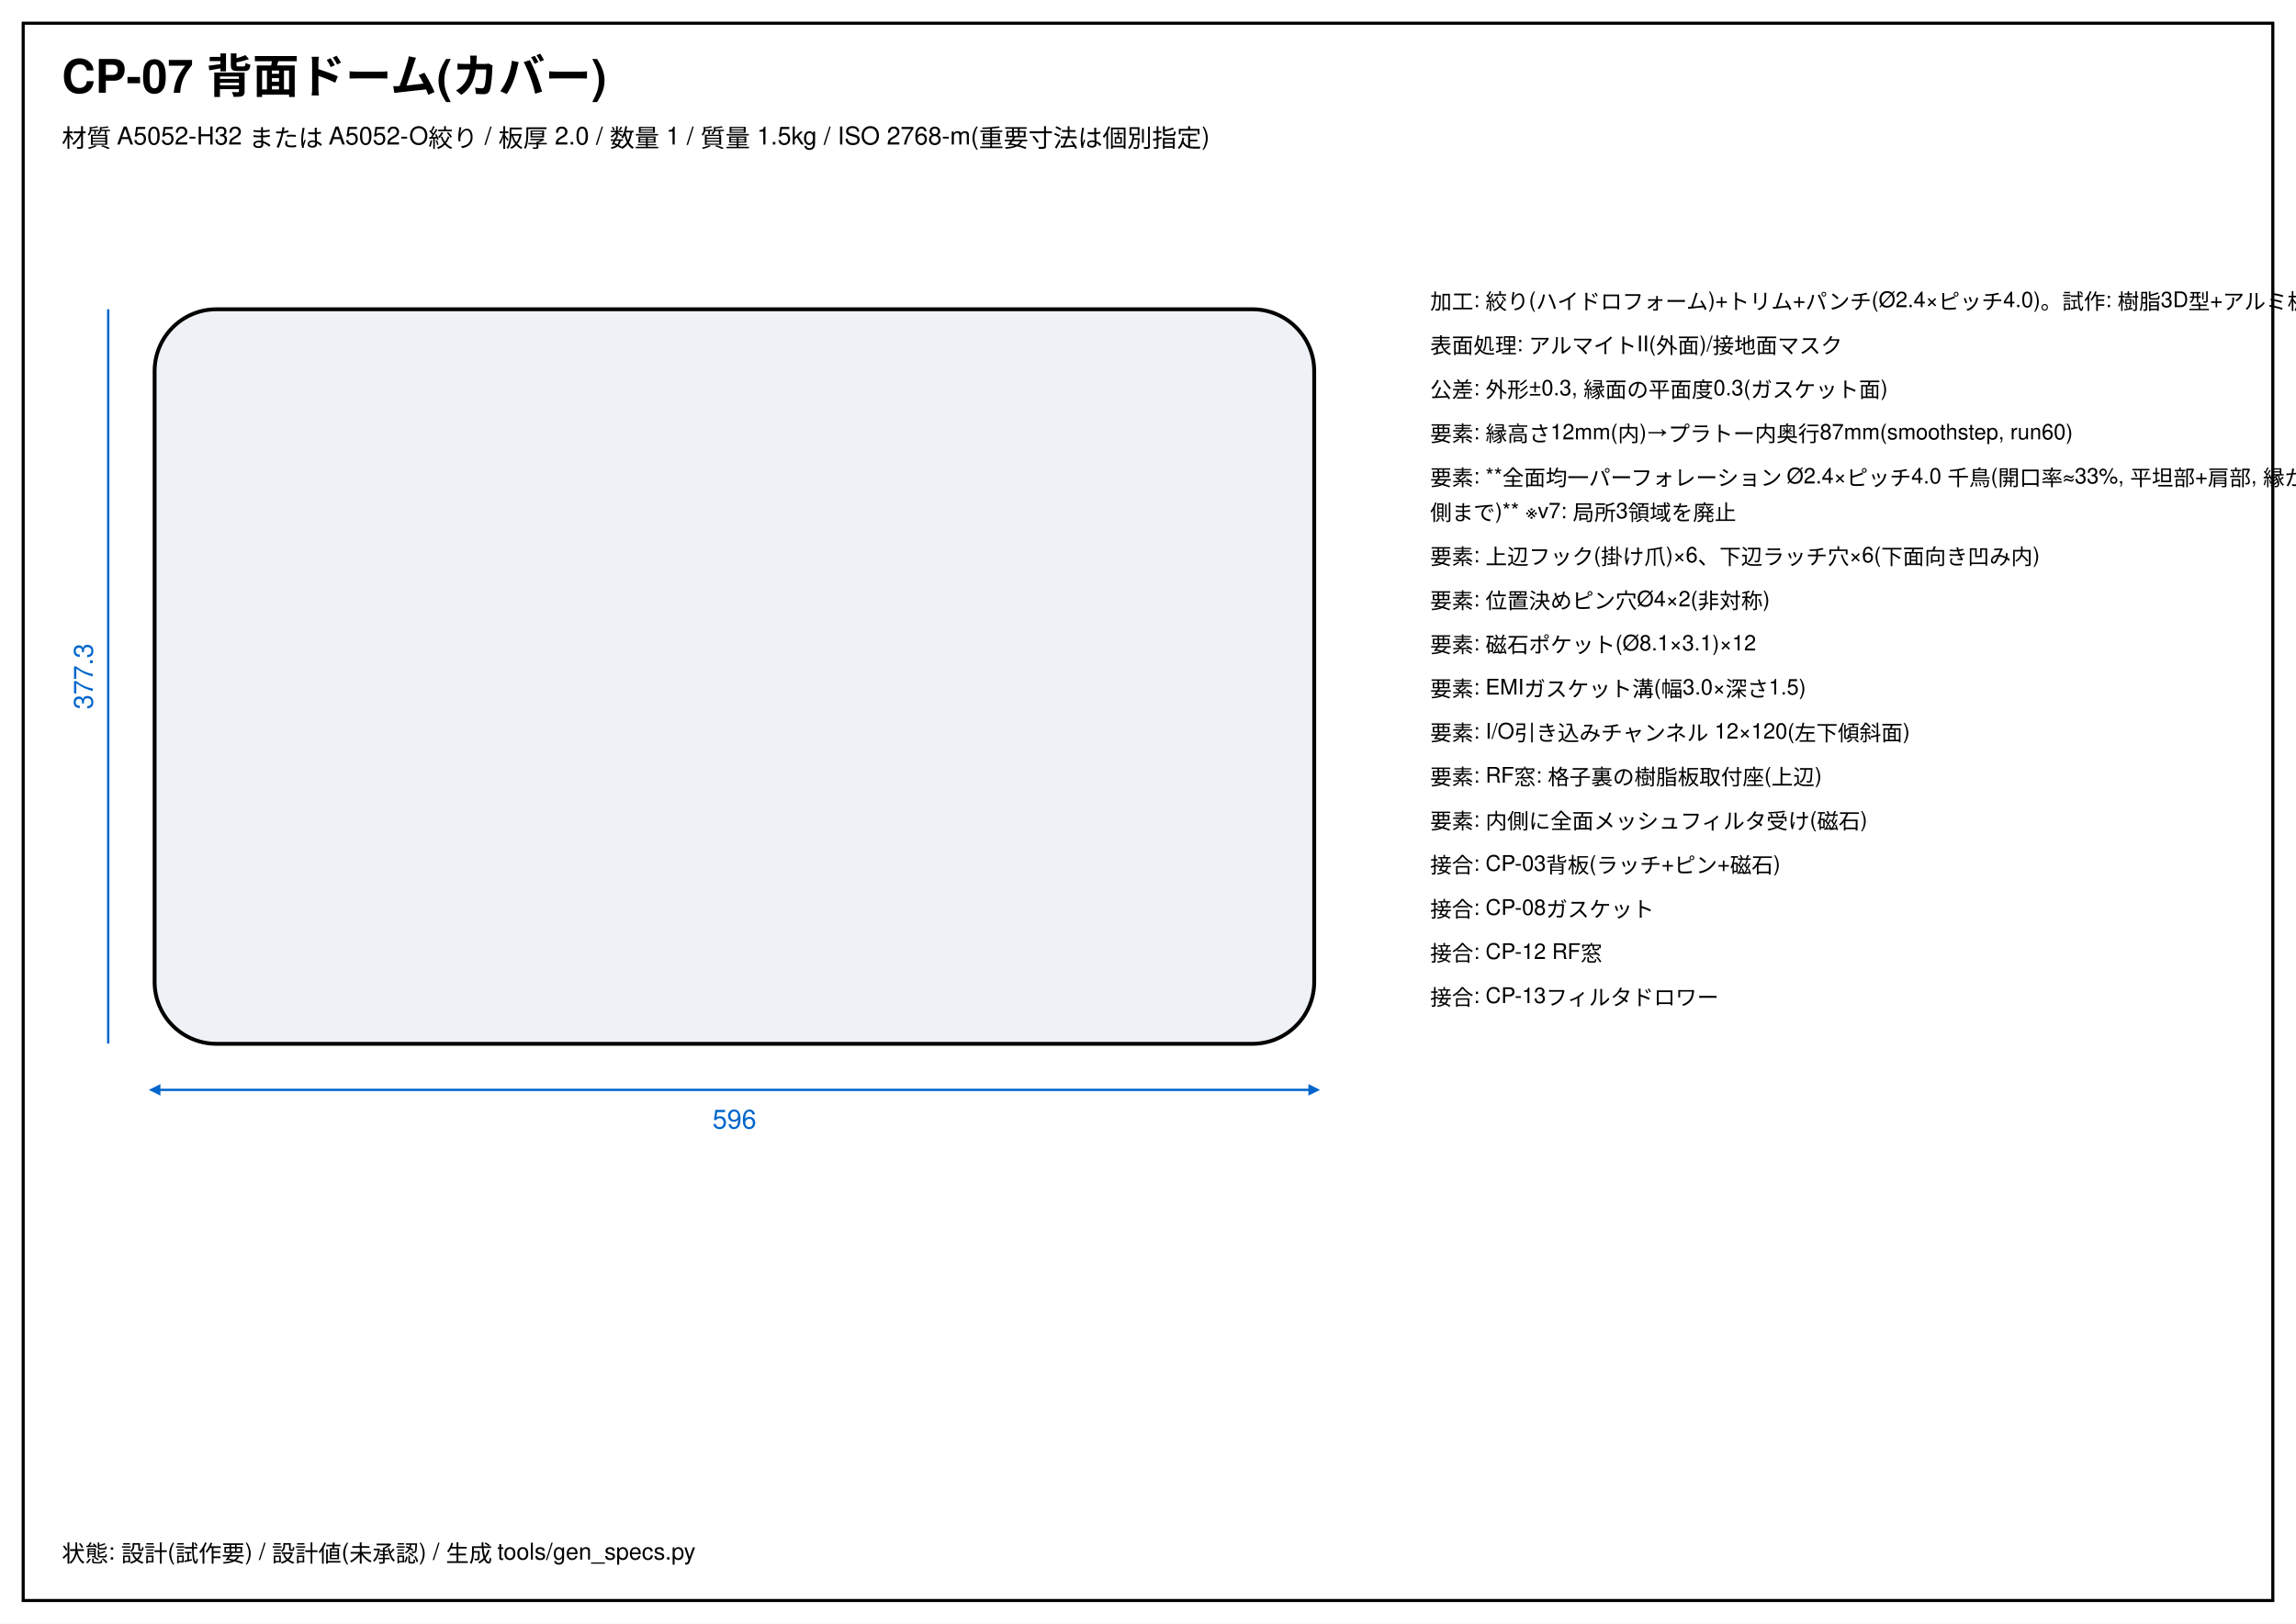
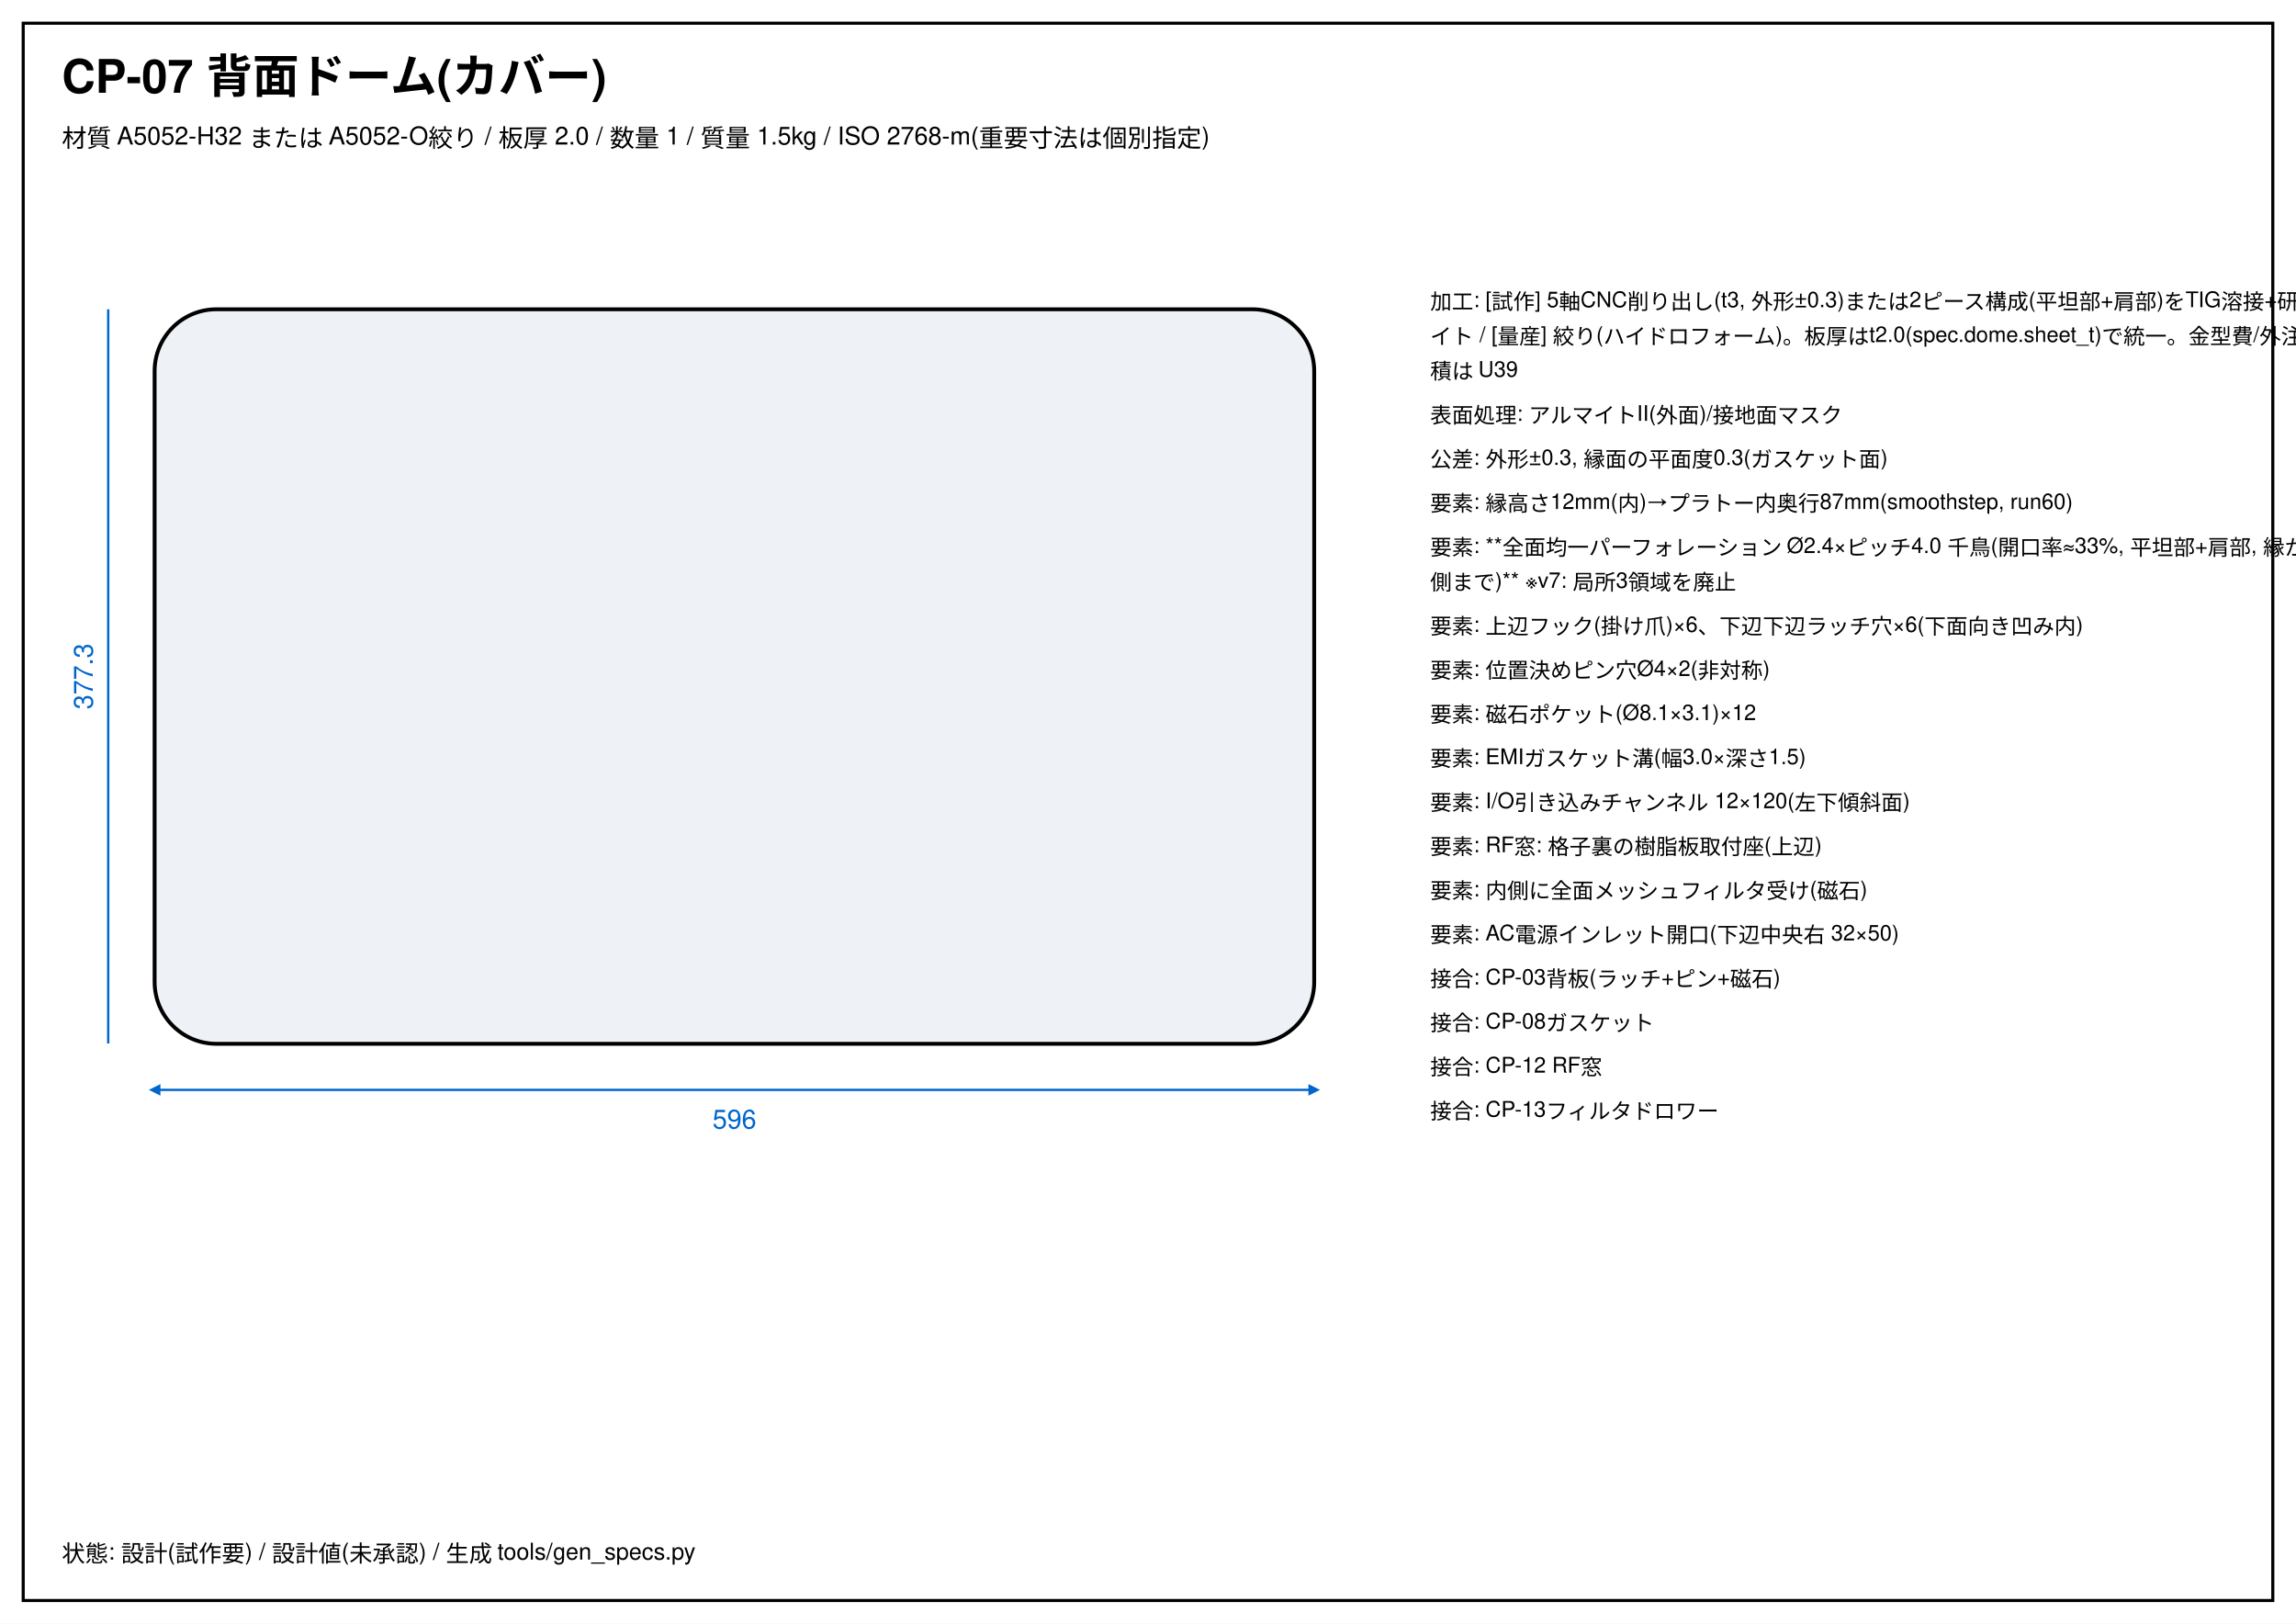
<svg xmlns="http://www.w3.org/2000/svg" viewBox="0 0 297 210" font-family="Helvetica,Arial,sans-serif">
  <rect width="100%" height="100%" fill="#fff" />
  <rect x="3" y="3" width="291" height="204" fill="none" stroke="#000" stroke-width=".4" />
  <text x="8" y="12" font-size="6" font-weight="bold">CP-07 背面ドーム(カバー)</text>
  <text x="8" y="19" font-size="3.2">材質 A5052-H32 または A5052-O絞り / 板厚 2.0 / 数量 1 / 質量 1.5kg / ISO 2768-m(重要寸法は個別指定)</text>
  <rect x="20" y="40" width="150.0" height="95.0" rx="8.0" fill="#eef2f6" stroke="#000" stroke-width=".5" />
  <line x1="20" y1="140.958" x2="170" y2="140.958" stroke="#06c" stroke-width=".3" marker-start="url(#a)" marker-end="url(#a)" />
  <text x="95" y="145.958" font-size="3.4" text-anchor="middle" fill="#06c">596</text>
  <line x1="14" y1="40" x2="14" y2="134.958" stroke="#06c" stroke-width=".3" />
  <text x="12" y="87.479" font-size="3.4" text-anchor="middle" fill="#06c" transform="rotate(-90 12 87.47903)">377.3</text>
  <defs>
    <marker id="a" markerWidth="5" markerHeight="5" refX="2.5" refY="2.5" orient="auto-start-reverse">
      <path d="M0,0 L5,2.5 L0,5 z" fill="#06c" />
    </marker>
  </defs>
-   <text x="185" y="40" font-size="2.8">加工: 絞り(ハイドロフォーム)+トリム+パンチ(Ø2.4×ピッチ4.0)。試作: 樹脂3D型+アルミ板圧空</text>
-   <text x="185" y="45.7" font-size="2.8">表面処理: アルマイトII(外面)/接地面マスク</text>
-   <text x="185" y="51.4" font-size="2.8">公差: 外形±0.3, 縁面の平面度0.3(ガスケット面)</text>
-   <text x="185" y="57.1" font-size="2.8">要素: 縁高さ12mm(内)→プラトー内奥行87mm(smoothstep, run60)</text>
-   <text x="185" y="62.8" font-size="2.8">要素: **全面均一パーフォレーション Ø2.4×ピッチ4.0 千鳥(開口率≈33%, 平坦部+肩部, 縁から25mm内</text>
-   <text x="185" y="67.3" font-size="2.8">側まで)** ※v7: 局所3領域を廃止</text>
-   <text x="185" y="73" font-size="2.8">要素: 上辺フック(掛け爪)×6、下辺ラッチ穴×6(下面向き凹み内)</text>
-   <text x="185" y="78.7" font-size="2.8">要素: 位置決めピン穴Ø4×2(非対称)</text>
-   <text x="185" y="84.4" font-size="2.8">要素: 磁石ポケット(Ø8.1×3.1)×12</text>
-   <text x="185" y="90.1" font-size="2.8">要素: EMIガスケット溝(幅3.0×深さ1.5)</text>
-   <text x="185" y="95.8" font-size="2.8">要素: I/O引き込みチャンネル 12×120(左下傾斜面)</text>
-   <text x="185" y="101.5" font-size="2.8">要素: RF窓: 格子裏の樹脂板取付座(上辺)</text>
-   <text x="185" y="107.2" font-size="2.8">要素: 内側に全面メッシュフィルタ受け(磁石)</text>
-   <text x="185" y="112.9" font-size="2.8">接合: CP-03背板(ラッチ+ピン+磁石)</text>
-   <text x="185" y="118.6" font-size="2.8">接合: CP-08ガスケット</text>
-   <text x="185" y="124.3" font-size="2.8">接合: CP-12 RF窓</text>
-   <text x="185" y="130" font-size="2.8">接合: CP-13フィルタドロワー</text>
+   <text x="185" y="40" font-size="2.8">加工: [試作] 5軸CNC削り出し(t3, 外形±0.3)または2ピース構成(平坦部+肩部)をTIG溶接+研磨+アルマ</text>
+   <text x="185" y="44.5" font-size="2.8">イト / [量産] 絞り(ハイドロフォーム)。板厚はt2.0(spec.dome.sheet_t)で統一。金型費/外注見</text>
+   <text x="185" y="49.0" font-size="2.8">積は U39</text>
+   <text x="185" y="54.7" font-size="2.8">表面処理: アルマイトII(外面)/接地面マスク</text>
+   <text x="185" y="60.4" font-size="2.8">公差: 外形±0.3, 縁面の平面度0.3(ガスケット面)</text>
+   <text x="185" y="66.1" font-size="2.8">要素: 縁高さ12mm(内)→プラトー内奥行87mm(smoothstep, run60)</text>
+   <text x="185" y="71.8" font-size="2.8">要素: **全面均一パーフォレーション Ø2.4×ピッチ4.0 千鳥(開口率≈33%, 平坦部+肩部, 縁から25mm内</text>
+   <text x="185" y="76.3" font-size="2.8">側まで)** ※v7: 局所3領域を廃止</text>
+   <text x="185" y="82" font-size="2.8">要素: 上辺フック(掛け爪)×6、下辺下辺ラッチ穴×6(下面向き凹み内)</text>
+   <text x="185" y="87.7" font-size="2.8">要素: 位置決めピン穴Ø4×2(非対称)</text>
+   <text x="185" y="93.4" font-size="2.8">要素: 磁石ポケット(Ø8.1×3.1)×12</text>
+   <text x="185" y="99.1" font-size="2.8">要素: EMIガスケット溝(幅3.0×深さ1.5)</text>
+   <text x="185" y="104.8" font-size="2.8">要素: I/O引き込みチャンネル 12×120(左下傾斜面)</text>
+   <text x="185" y="110.5" font-size="2.8">要素: RF窓: 格子裏の樹脂板取付座(上辺)</text>
+   <text x="185" y="116.2" font-size="2.8">要素: 内側に全面メッシュフィルタ受け(磁石)</text>
+   <text x="185" y="121.9" font-size="2.8">要素: AC電源インレット開口(下辺中央右 32×50)</text>
+   <text x="185" y="127.6" font-size="2.8">接合: CP-03背板(ラッチ+ピン+磁石)</text>
+   <text x="185" y="133.3" font-size="2.8">接合: CP-08ガスケット</text>
+   <text x="185" y="139.0" font-size="2.8">接合: CP-12 RF窓</text>
+   <text x="185" y="144.7" font-size="2.8">接合: CP-13フィルタドロワー</text>
  <text x="8" y="202" font-size="3">状態: 設計(試作要) / 設計値(未承認) / 生成 tools/gen_specs.py</text>
</svg>
